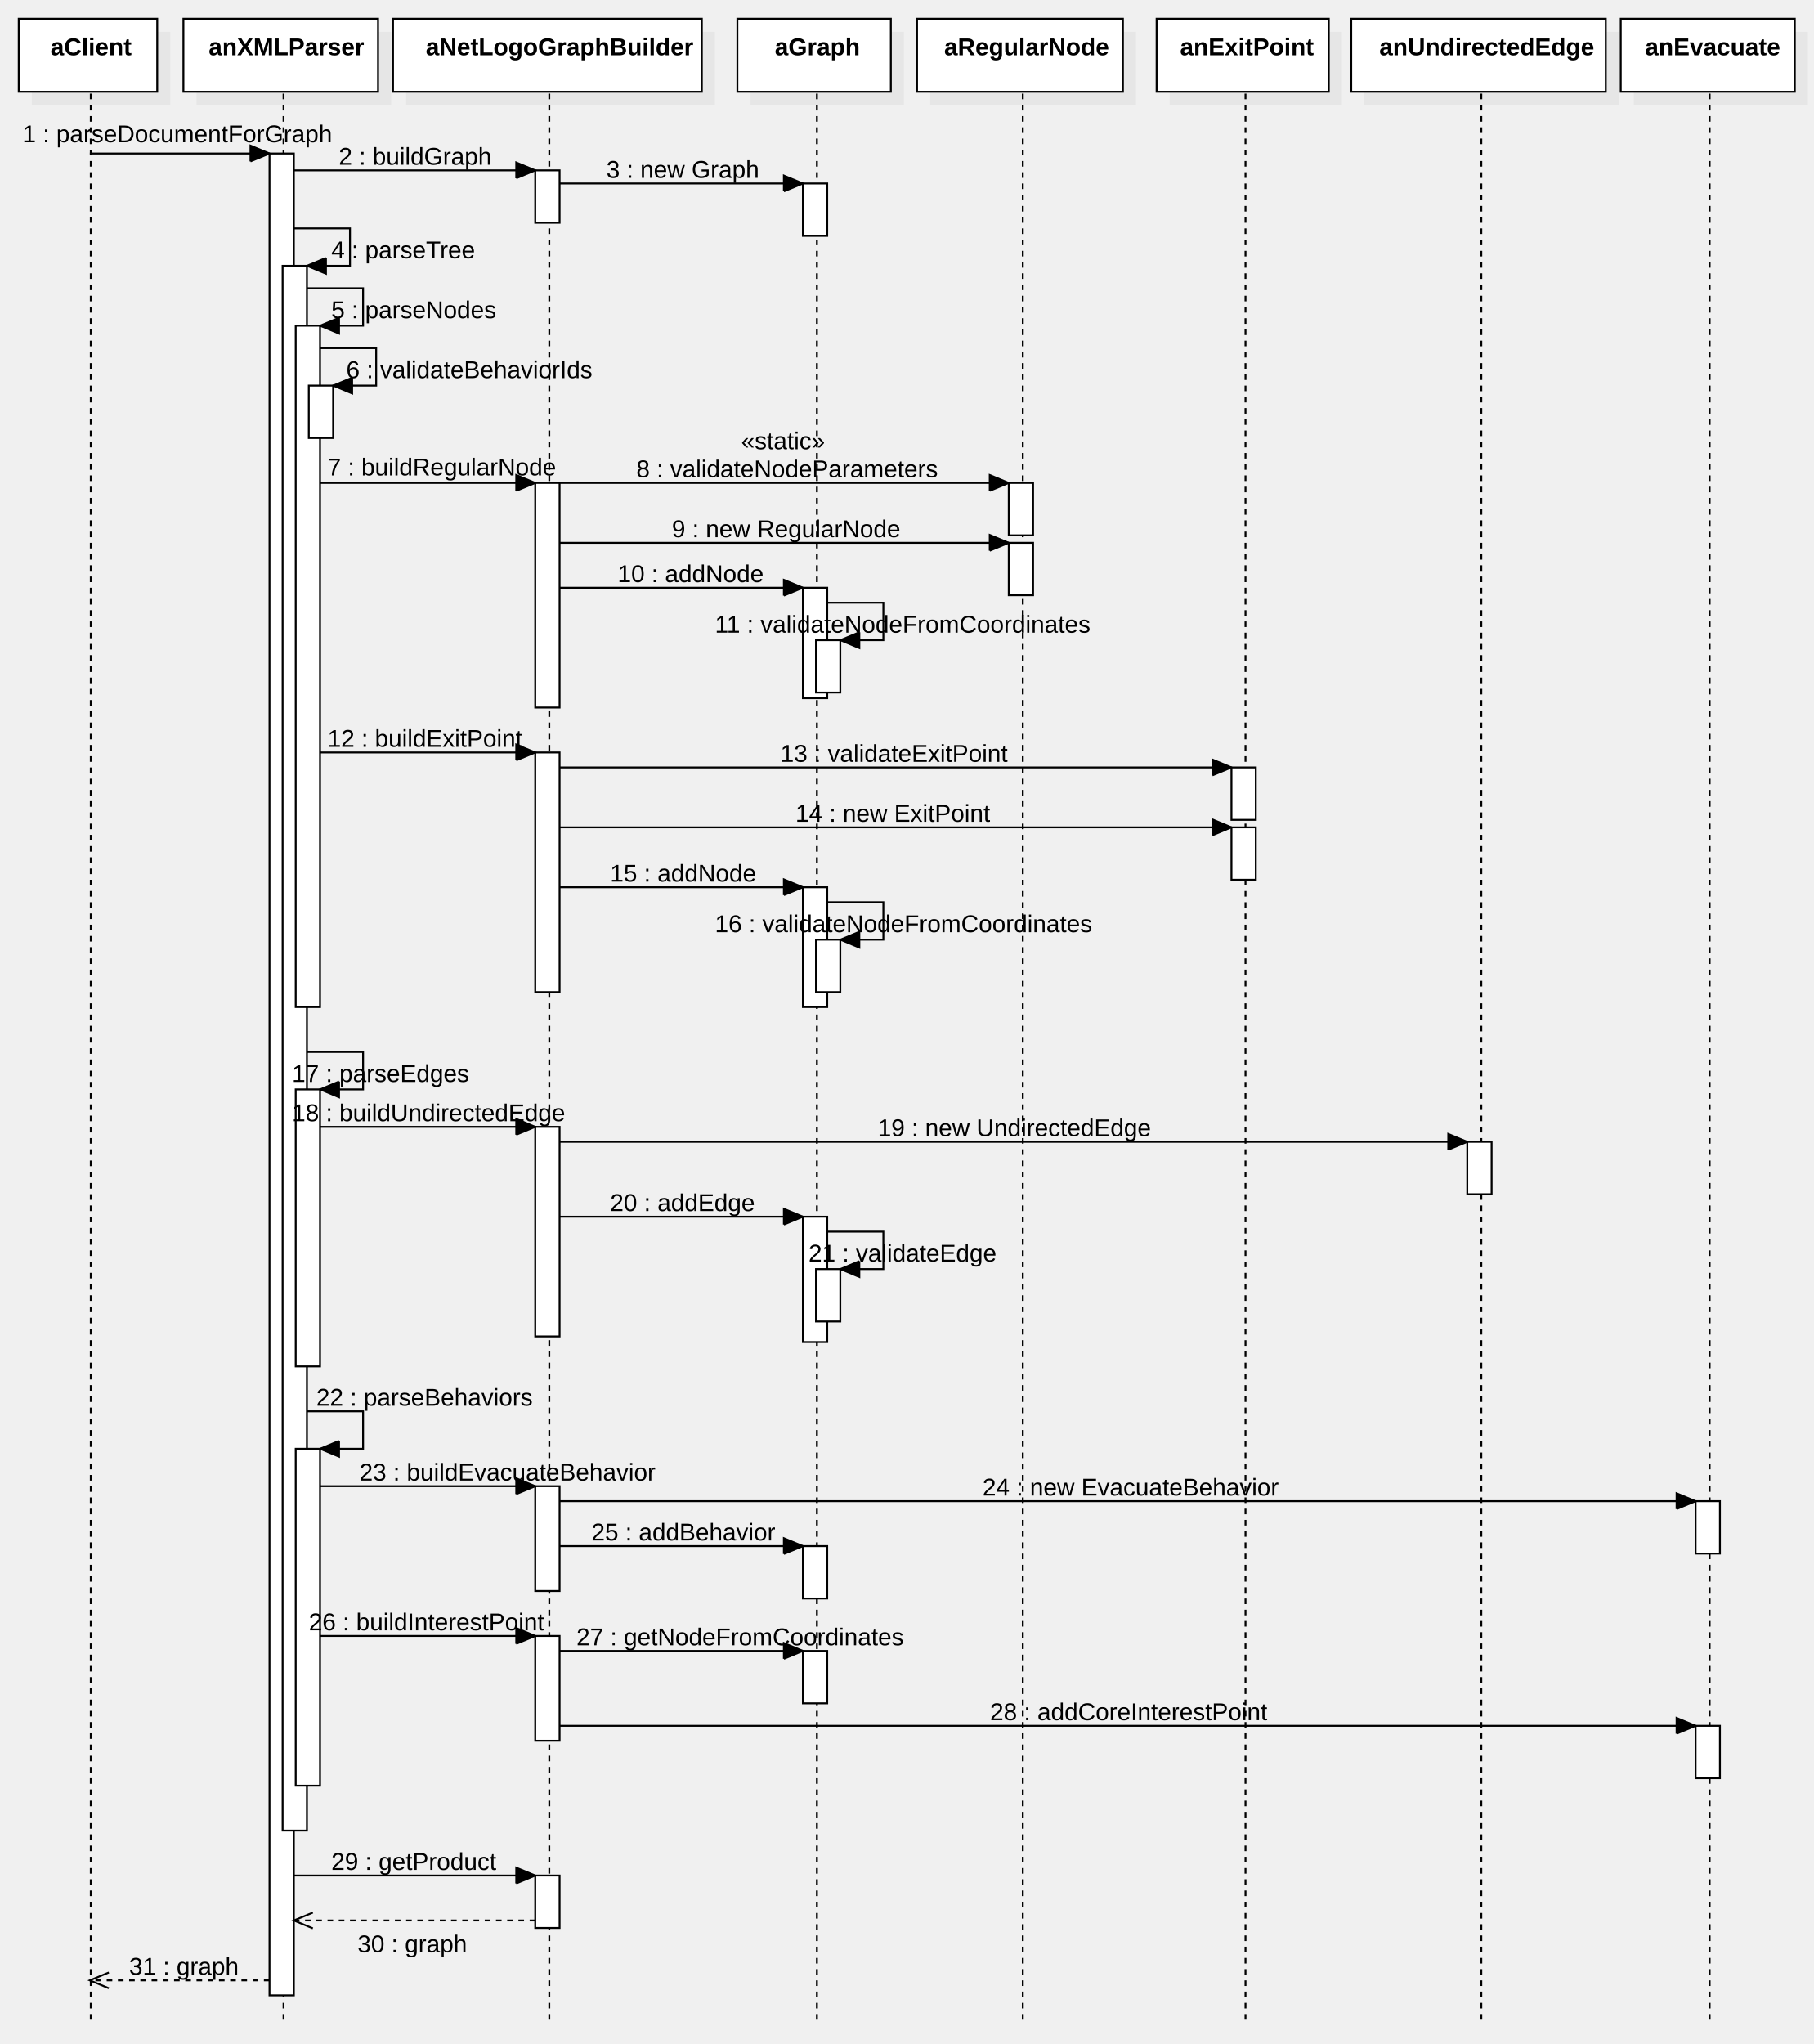
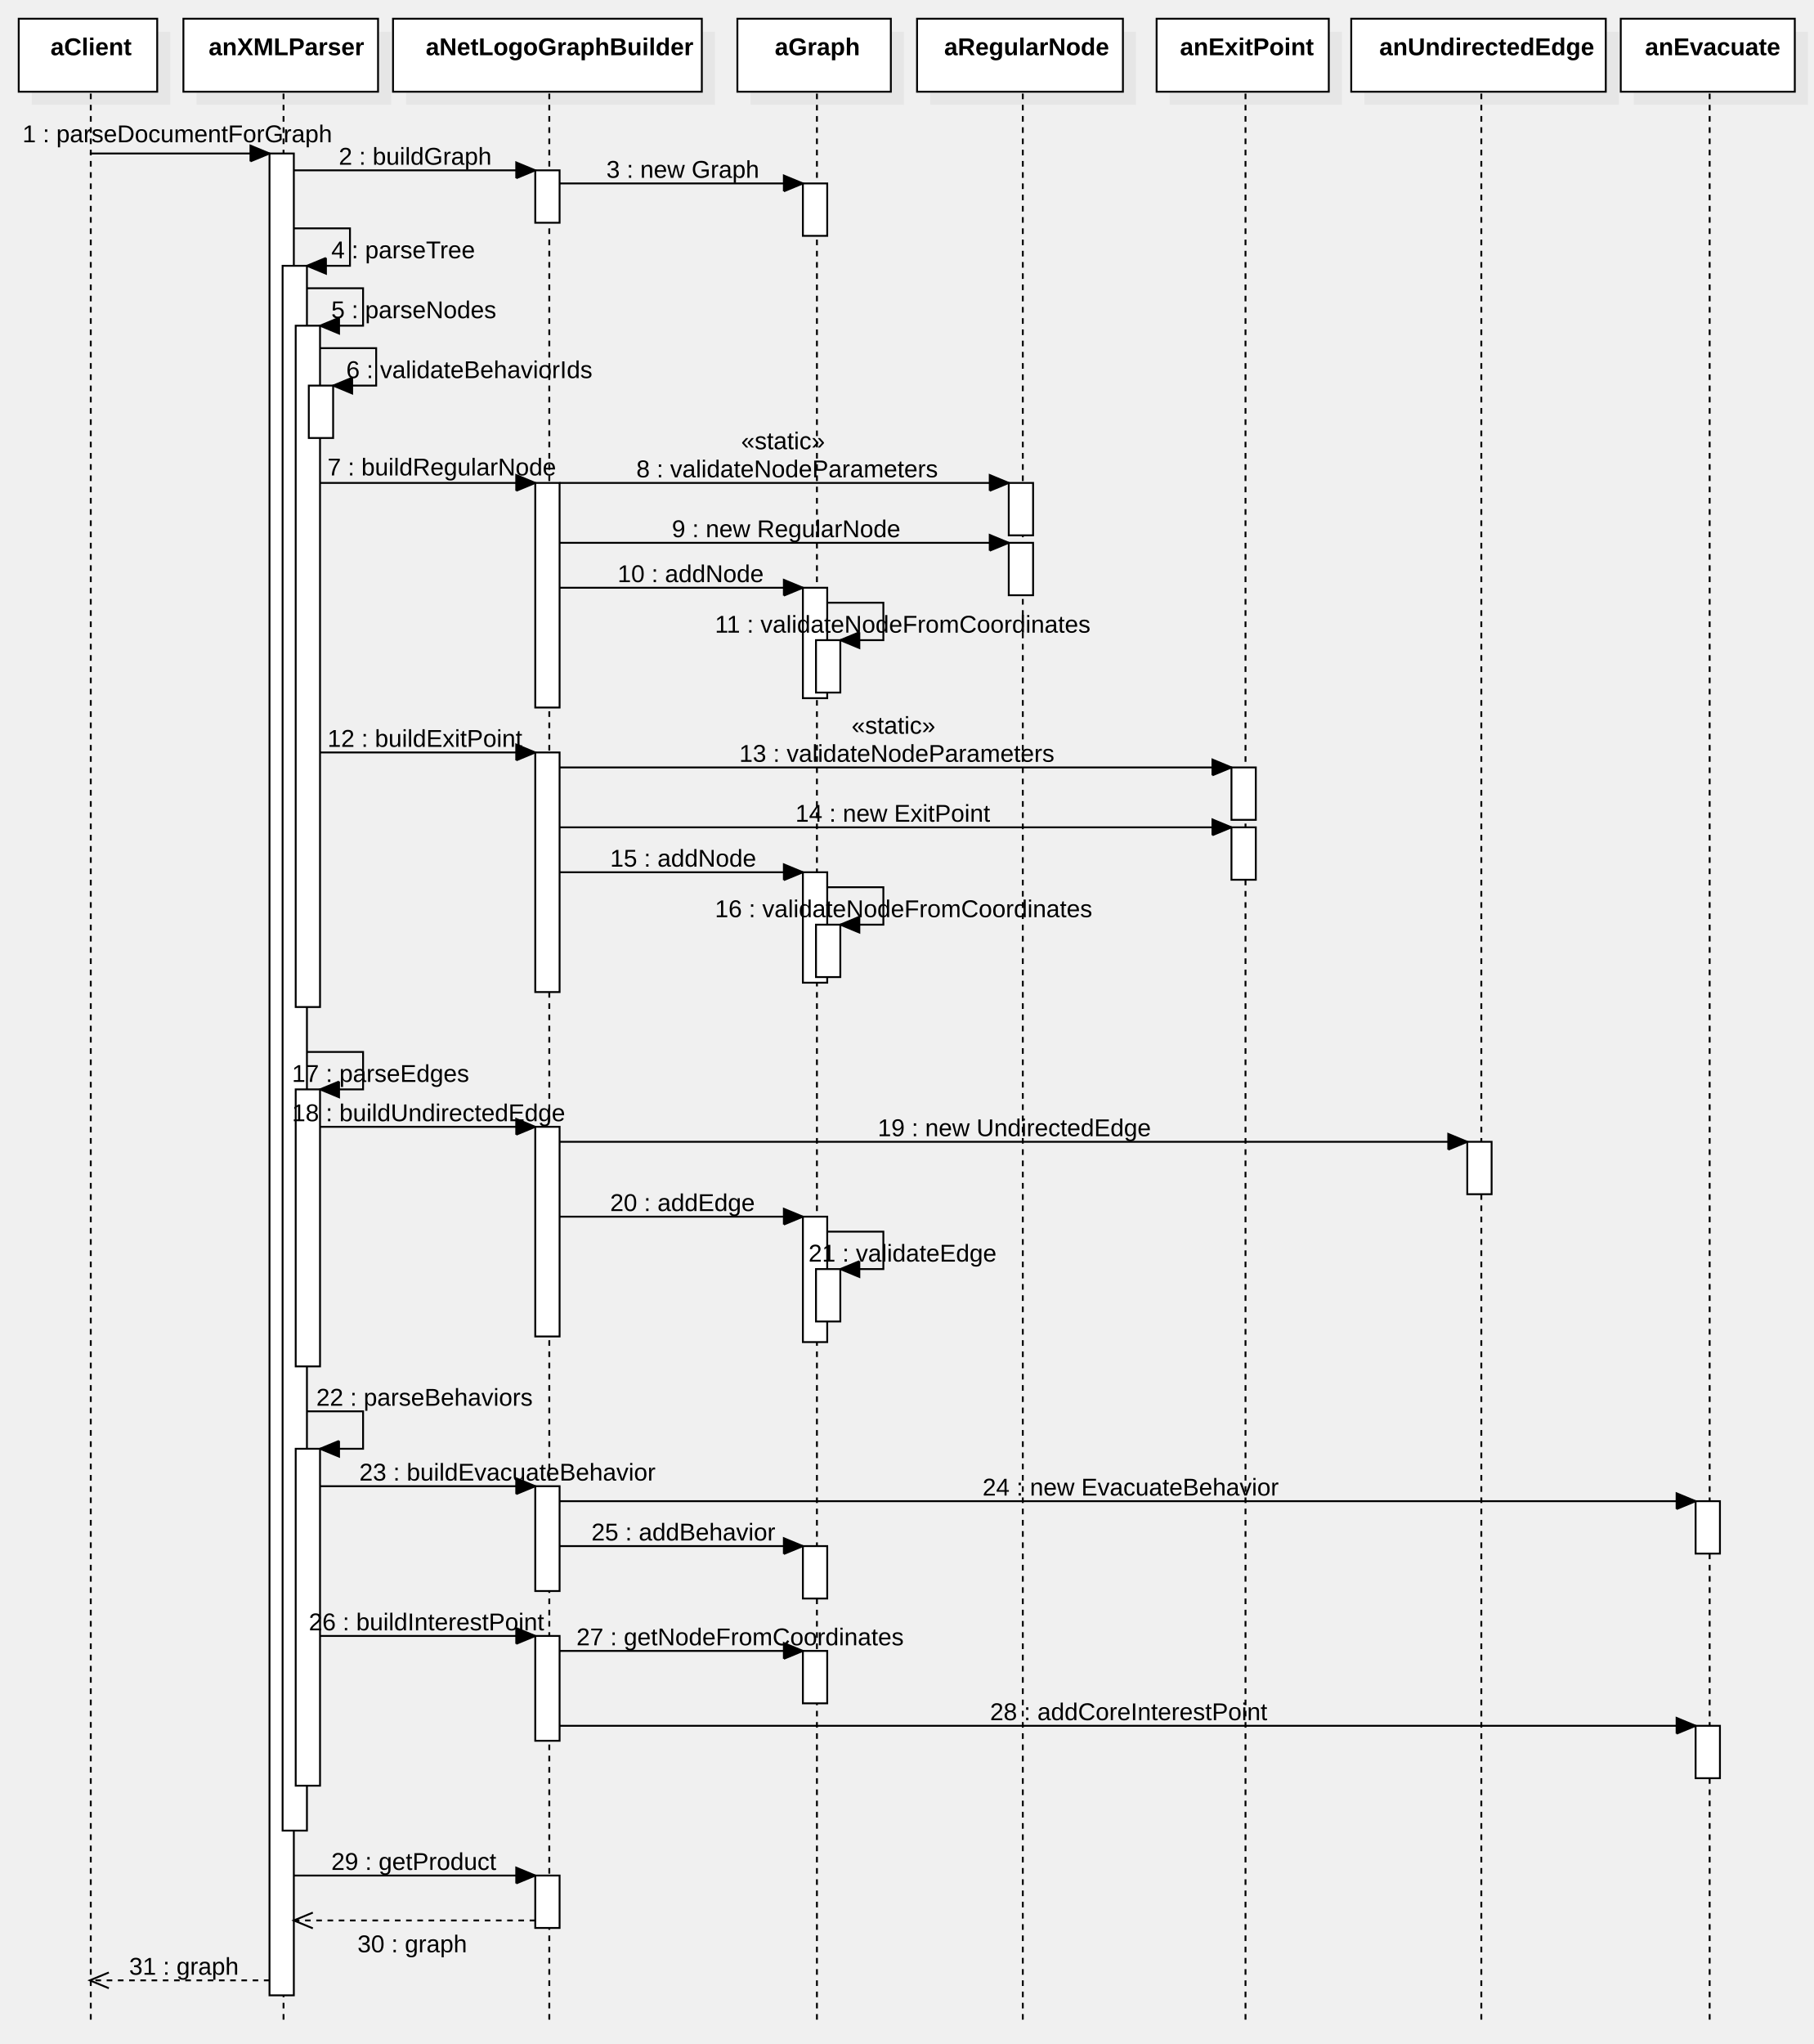
<svg xmlns="http://www.w3.org/2000/svg" version="1.1" width="969" height="1092">
  <defs />
  <g>
    <g transform="translate(-30,-30) scale(1,1)">
      <rect fill="#C0C0C0" stroke="none" x="47" y="47" width="74" height="39" opacity="0.2" />
    </g>
    <g transform="translate(-30,-30) scale(1,1)">
      <rect fill="#ffffff" stroke="none" x="40" y="40" width="74" height="39" />
    </g>
    <g transform="translate(-30,-30) scale(1,1)">
      <path fill="none" stroke="#000000" d="M 40 40 L 114 40 L 114 79 L 40 79 L 40 40 Z Z" stroke-miterlimit="10" />
    </g>
    <g transform="translate(-30,-30) scale(1,1)">
      <g>
        <path fill="none" stroke="none" />
        <text fill="#000000" stroke="none" font-family="Arial" font-size="13px" font-style="normal" font-weight="bold" text-decoration="none" x="57" y="59.5">aClient</text>
      </g>
    </g>
    <g transform="translate(-30,-30) scale(1,1)">
      <path fill="none" stroke="#000000" d="M 78.5 80 L 78.5 1112" stroke-miterlimit="10" stroke-dasharray="3" />
    </g>
    <g transform="translate(-30,-30) scale(1,1)">
      <rect fill="#C0C0C0" stroke="none" x="135" y="47" width="104" height="39" opacity="0.2" />
    </g>
    <g transform="translate(-30,-30) scale(1,1)">
      <rect fill="#ffffff" stroke="none" x="128" y="40" width="104" height="39" />
    </g>
    <g transform="translate(-30,-30) scale(1,1)">
      <path fill="none" stroke="#000000" d="M 128 40 L 232 40 L 232 79 L 128 79 L 128 40 Z Z" stroke-miterlimit="10" />
    </g>
    <g transform="translate(-30,-30) scale(1,1)">
      <g>
        <path fill="none" stroke="none" />
        <text fill="#000000" stroke="none" font-family="Arial" font-size="13px" font-style="normal" font-weight="bold" text-decoration="none" x="141.5" y="59.5">anXMLParser</text>
      </g>
    </g>
    <g transform="translate(-30,-30) scale(1,1)">
      <path fill="none" stroke="#000000" d="M 181.5 80 L 181.5 1112" stroke-miterlimit="10" stroke-dasharray="3" />
    </g>
    <g transform="translate(-30,-30) scale(1,1)">
      <rect fill="#C0C0C0" stroke="none" x="247" y="47" width="165" height="39" opacity="0.2" />
    </g>
    <g transform="translate(-30,-30) scale(1,1)">
      <rect fill="#ffffff" stroke="none" x="240" y="40" width="165" height="39" />
    </g>
    <g transform="translate(-30,-30) scale(1,1)">
      <path fill="none" stroke="#000000" d="M 240 40 L 405 40 L 405 79 L 240 79 L 240 40 Z Z" stroke-miterlimit="10" />
    </g>
    <g transform="translate(-30,-30) scale(1,1)">
      <g>
        <path fill="none" stroke="none" />
        <text fill="#000000" stroke="none" font-family="Arial" font-size="13px" font-style="normal" font-weight="bold" text-decoration="none" x="257.5" y="59.5">aNetLogoGraphBuilder</text>
      </g>
    </g>
    <g transform="translate(-30,-30) scale(1,1)">
      <path fill="none" stroke="#000000" d="M 323.5 80 L 323.5 1112" stroke-miterlimit="10" stroke-dasharray="3" />
    </g>
    <g transform="translate(-30,-30) scale(1,1)">
      <rect fill="#C0C0C0" stroke="none" x="431" y="47" width="82" height="39" opacity="0.2" />
    </g>
    <g transform="translate(-30,-30) scale(1,1)">
      <rect fill="#ffffff" stroke="none" x="424" y="40" width="82" height="39" />
    </g>
    <g transform="translate(-30,-30) scale(1,1)">
      <path fill="none" stroke="#000000" d="M 424 40 L 506 40 L 506 79 L 424 79 L 424 40 Z Z" stroke-miterlimit="10" />
    </g>
    <g transform="translate(-30,-30) scale(1,1)">
      <g>
        <path fill="none" stroke="none" />
        <text fill="#000000" stroke="none" font-family="Arial" font-size="13px" font-style="normal" font-weight="bold" text-decoration="none" x="444" y="59.5">aGraph</text>
      </g>
    </g>
    <g transform="translate(-30,-30) scale(1,1)">
      <path fill="none" stroke="#000000" d="M 466.5 80 L 466.5 1112" stroke-miterlimit="10" stroke-dasharray="3" />
    </g>
    <g transform="translate(-30,-30) scale(1,1)">
      <rect fill="#C0C0C0" stroke="none" x="527" y="47" width="110" height="39" opacity="0.2" />
    </g>
    <g transform="translate(-30,-30) scale(1,1)">
      <rect fill="#ffffff" stroke="none" x="520" y="40" width="110" height="39" />
    </g>
    <g transform="translate(-30,-30) scale(1,1)">
      <path fill="none" stroke="#000000" d="M 520 40 L 630 40 L 630 79 L 520 79 L 520 40 Z Z" stroke-miterlimit="10" />
    </g>
    <g transform="translate(-30,-30) scale(1,1)">
      <g>
        <path fill="none" stroke="none" />
        <text fill="#000000" stroke="none" font-family="Arial" font-size="13px" font-style="normal" font-weight="bold" text-decoration="none" x="534.5" y="59.5">aRegularNode</text>
      </g>
    </g>
    <g transform="translate(-30,-30) scale(1,1)">
      <path fill="none" stroke="#000000" d="M 576.5 80 L 576.5 1112" stroke-miterlimit="10" stroke-dasharray="3" />
    </g>
    <g transform="translate(-30,-30) scale(1,1)">
      <rect fill="#C0C0C0" stroke="none" x="655" y="47" width="92" height="39" opacity="0.2" />
    </g>
    <g transform="translate(-30,-30) scale(1,1)">
      <rect fill="#ffffff" stroke="none" x="648" y="40" width="92" height="39" />
    </g>
    <g transform="translate(-30,-30) scale(1,1)">
      <path fill="none" stroke="#000000" d="M 648 40 L 740 40 L 740 79 L 648 79 L 648 40 Z Z" stroke-miterlimit="10" />
    </g>
    <g transform="translate(-30,-30) scale(1,1)">
      <g>
        <path fill="none" stroke="none" />
        <text fill="#000000" stroke="none" font-family="Arial" font-size="13px" font-style="normal" font-weight="bold" text-decoration="none" x="660.5" y="59.5">anExitPoint</text>
      </g>
    </g>
    <g transform="translate(-30,-30) scale(1,1)">
      <path fill="none" stroke="#000000" d="M 695.5 80 L 695.5 1112" stroke-miterlimit="10" stroke-dasharray="3" />
    </g>
    <g transform="translate(-30,-30) scale(1,1)">
      <rect fill="#C0C0C0" stroke="none" x="759" y="47" width="136" height="39" opacity="0.2" />
    </g>
    <g transform="translate(-30,-30) scale(1,1)">
      <rect fill="#ffffff" stroke="none" x="752" y="40" width="136" height="39" />
    </g>
    <g transform="translate(-30,-30) scale(1,1)">
      <path fill="none" stroke="#000000" d="M 752 40 L 888 40 L 888 79 L 752 79 L 752 40 Z Z" stroke-miterlimit="10" />
    </g>
    <g transform="translate(-30,-30) scale(1,1)">
      <g>
        <path fill="none" stroke="none" />
        <text fill="#000000" stroke="none" font-family="Arial" font-size="13px" font-style="normal" font-weight="bold" text-decoration="none" x="767" y="59.5">anUndirectedEdge</text>
      </g>
    </g>
    <g transform="translate(-30,-30) scale(1,1)">
      <path fill="none" stroke="#000000" d="M 821.5 80 L 821.5 1112" stroke-miterlimit="10" stroke-dasharray="3" />
    </g>
    <g transform="translate(-30,-30) scale(1,1)">
      <rect fill="#C0C0C0" stroke="none" x="903" y="47" width="93" height="39" opacity="0.2" />
    </g>
    <g transform="translate(-30,-30) scale(1,1)">
      <rect fill="#ffffff" stroke="none" x="896" y="40" width="93" height="39" />
    </g>
    <g transform="translate(-30,-30) scale(1,1)">
      <path fill="none" stroke="#000000" d="M 896 40 L 989 40 L 989 79 L 896 79 L 896 40 Z Z" stroke-miterlimit="10" />
    </g>
    <g transform="translate(-30,-30) scale(1,1)">
      <g>
        <path fill="none" stroke="none" />
        <text fill="#000000" stroke="none" font-family="Arial" font-size="13px" font-style="normal" font-weight="bold" text-decoration="none" x="909" y="59.5">anEvacuate</text>
      </g>
    </g>
    <g transform="translate(-30,-30) scale(1,1)">
      <path fill="none" stroke="#000000" d="M 943.5 80 L 943.5 1112" stroke-miterlimit="10" stroke-dasharray="3" />
    </g>
    <g transform="translate(-30,-30) scale(1,1)">
      <path fill="none" stroke="#000000" d="M 78 112 L 174 112" stroke-miterlimit="10" />
    </g>
    <g transform="translate(-30,-30) scale(1,1)">
      <path fill="#000000" stroke="none" d="M 163.837 116.21 L 174 112 L 163.837 107.79" />
    </g>
    <g transform="translate(-30,-30) scale(1,1)">
      <path fill="none" stroke="#000000" d="M 163.837 116.21 L 174 112 L 163.837 107.79 L 163.837 116.21" stroke-miterlimit="10" />
    </g>
    <g transform="translate(-30,-30) scale(1,1)">
      <g>
        <path fill="none" stroke="none" />
        <text fill="#000000" stroke="none" font-family="Arial" font-size="13px" font-style="normal" font-weight="normal" text-decoration="none" x="42" y="106">1 : parseDocumentForGraph</text>
      </g>
    </g>
    <g transform="translate(-30,-30) scale(1,1)">
      <rect fill="#ffffff" stroke="none" x="174" y="112" width="13" height="984" />
    </g>
    <g transform="translate(-30,-30) scale(1,1)">
      <path fill="none" stroke="#000000" d="M 174 112 L 187 112 L 187 1096 L 174 1096 L 174 112 Z Z" stroke-miterlimit="10" />
    </g>
    <g transform="translate(-30,-30) scale(1,1)">
      <path fill="none" stroke="#000000" d="M 187 121 L 316 121" stroke-miterlimit="10" />
    </g>
    <g transform="translate(-30,-30) scale(1,1)">
      <path fill="#000000" stroke="none" d="M 305.837 125.21 L 316 121 L 305.837 116.79" />
    </g>
    <g transform="translate(-30,-30) scale(1,1)">
      <path fill="none" stroke="#000000" d="M 305.837 125.21 L 316 121 L 305.837 116.79 L 305.837 125.21" stroke-miterlimit="10" />
    </g>
    <g transform="translate(-30,-30) scale(1,1)">
      <g>
        <path fill="none" stroke="none" />
        <text fill="#000000" stroke="none" font-family="Arial" font-size="13px" font-style="normal" font-weight="normal" text-decoration="none" x="211" y="118">2 : buildGraph</text>
      </g>
    </g>
    <g transform="translate(-30,-30) scale(1,1)">
      <rect fill="#ffffff" stroke="none" x="316" y="121" width="13" height="28" />
    </g>
    <g transform="translate(-30,-30) scale(1,1)">
      <path fill="none" stroke="#000000" d="M 316 121 L 329 121 L 329 149 L 316 149 L 316 121 Z Z" stroke-miterlimit="10" />
    </g>
    <g transform="translate(-30,-30) scale(1,1)">
      <path fill="none" stroke="#000000" d="M 329 128 L 459 128" stroke-miterlimit="10" />
    </g>
    <g transform="translate(-30,-30) scale(1,1)">
      <path fill="#000000" stroke="none" d="M 448.837 132.21 L 459 128 L 448.837 123.79" />
    </g>
    <g transform="translate(-30,-30) scale(1,1)">
      <path fill="none" stroke="#000000" d="M 448.837 132.21 L 459 128 L 448.837 123.79 L 448.837 132.21" stroke-miterlimit="10" />
    </g>
    <g transform="translate(-30,-30) scale(1,1)">
      <g>
        <path fill="none" stroke="none" />
        <text fill="#000000" stroke="none" font-family="Arial" font-size="13px" font-style="normal" font-weight="normal" text-decoration="none" x="354" y="125">3 : new Graph</text>
      </g>
    </g>
    <g transform="translate(-30,-30) scale(1,1)">
      <rect fill="#ffffff" stroke="none" x="459" y="128" width="13" height="28" />
    </g>
    <g transform="translate(-30,-30) scale(1,1)">
      <path fill="none" stroke="#000000" d="M 459 128 L 472 128 L 472 156 L 459 156 L 459 128 Z Z" stroke-miterlimit="10" />
    </g>
    <g transform="translate(-30,-30) scale(1,1)">
      <path fill="none" stroke="#000000" d="M 187 152 L 217 152 L 217 172 L 194 172" stroke-miterlimit="10" />
    </g>
    <g transform="translate(-30,-30) scale(1,1)">
      <path fill="#000000" stroke="none" d="M 204.163 167.79 L 194 172 L 204.163 176.21" />
    </g>
    <g transform="translate(-30,-30) scale(1,1)">
      <path fill="none" stroke="#000000" d="M 204.163 167.79 L 194 172 L 204.163 176.21 L 204.163 167.79" stroke-miterlimit="10" />
    </g>
    <g transform="translate(-30,-30) scale(1,1)">
      <g>
        <path fill="none" stroke="none" />
        <text fill="#000000" stroke="none" font-family="Arial" font-size="13px" font-style="normal" font-weight="normal" text-decoration="none" x="207" y="168">4 : parseTree</text>
      </g>
    </g>
    <g transform="translate(-30,-30) scale(1,1)">
      <rect fill="#ffffff" stroke="none" x="181" y="172" width="13" height="836" />
    </g>
    <g transform="translate(-30,-30) scale(1,1)">
      <path fill="none" stroke="#000000" d="M 181 172 L 194 172 L 194 1008 L 181 1008 L 181 172 Z Z" stroke-miterlimit="10" />
    </g>
    <g transform="translate(-30,-30) scale(1,1)">
      <path fill="none" stroke="#000000" d="M 194 184 L 224 184 L 224 204 L 201 204" stroke-miterlimit="10" />
    </g>
    <g transform="translate(-30,-30) scale(1,1)">
      <path fill="#000000" stroke="none" d="M 211.163 199.79 L 201 204 L 211.163 208.21" />
    </g>
    <g transform="translate(-30,-30) scale(1,1)">
      <path fill="none" stroke="#000000" d="M 211.163 199.79 L 201 204 L 211.163 208.21 L 211.163 199.79" stroke-miterlimit="10" />
    </g>
    <g transform="translate(-30,-30) scale(1,1)">
      <g>
        <path fill="none" stroke="none" />
        <text fill="#000000" stroke="none" font-family="Arial" font-size="13px" font-style="normal" font-weight="normal" text-decoration="none" x="207" y="200">5 : parseNodes</text>
      </g>
    </g>
    <g transform="translate(-30,-30) scale(1,1)">
      <rect fill="#ffffff" stroke="none" x="188" y="204" width="13" height="364" />
    </g>
    <g transform="translate(-30,-30) scale(1,1)">
      <path fill="none" stroke="#000000" d="M 188 204 L 201 204 L 201 568 L 188 568 L 188 204 Z Z" stroke-miterlimit="10" />
    </g>
    <g transform="translate(-30,-30) scale(1,1)">
      <path fill="none" stroke="#000000" d="M 201 216 L 231 216 L 231 236 L 208 236" stroke-miterlimit="10" />
    </g>
    <g transform="translate(-30,-30) scale(1,1)">
      <path fill="#000000" stroke="none" d="M 218.163 231.79 L 208 236 L 218.163 240.21" />
    </g>
    <g transform="translate(-30,-30) scale(1,1)">
      <path fill="none" stroke="#000000" d="M 218.163 231.79 L 208 236 L 218.163 240.21 L 218.163 231.79" stroke-miterlimit="10" />
    </g>
    <g transform="translate(-30,-30) scale(1,1)">
      <g>
        <path fill="none" stroke="none" />
        <text fill="#000000" stroke="none" font-family="Arial" font-size="13px" font-style="normal" font-weight="normal" text-decoration="none" x="215" y="232">6 : validateBehaviorIds</text>
      </g>
    </g>
    <g transform="translate(-30,-30) scale(1,1)">
      <rect fill="#ffffff" stroke="none" x="195" y="236" width="13" height="28" />
    </g>
    <g transform="translate(-30,-30) scale(1,1)">
      <path fill="none" stroke="#000000" d="M 195 236 L 208 236 L 208 264 L 195 264 L 195 236 Z Z" stroke-miterlimit="10" />
    </g>
    <g transform="translate(-30,-30) scale(1,1)">
      <path fill="none" stroke="#000000" d="M 201 288 L 316 288" stroke-miterlimit="10" />
    </g>
    <g transform="translate(-30,-30) scale(1,1)">
      <path fill="#000000" stroke="none" d="M 305.837 292.21 L 316 288 L 305.837 283.79" />
    </g>
    <g transform="translate(-30,-30) scale(1,1)">
      <path fill="none" stroke="#000000" d="M 305.837 292.21 L 316 288 L 305.837 283.79 L 305.837 292.21" stroke-miterlimit="10" />
    </g>
    <g transform="translate(-30,-30) scale(1,1)">
      <g>
        <path fill="none" stroke="none" />
        <text fill="#000000" stroke="none" font-family="Arial" font-size="13px" font-style="normal" font-weight="normal" text-decoration="none" x="205" y="284">7 : buildRegularNode</text>
      </g>
    </g>
    <g transform="translate(-30,-30) scale(1,1)">
      <rect fill="#ffffff" stroke="none" x="316" y="288" width="13" height="120" />
    </g>
    <g transform="translate(-30,-30) scale(1,1)">
      <path fill="none" stroke="#000000" d="M 316 288 L 329 288 L 329 408 L 316 408 L 316 288 Z Z" stroke-miterlimit="10" />
    </g>
    <g transform="translate(-30,-30) scale(1,1)">
      <path fill="none" stroke="#000000" d="M 329 288 L 569 288" stroke-miterlimit="10" />
    </g>
    <g transform="translate(-30,-30) scale(1,1)">
      <path fill="#000000" stroke="none" d="M 558.837 292.21 L 569 288 L 558.837 283.79" />
    </g>
    <g transform="translate(-30,-30) scale(1,1)">
      <path fill="none" stroke="#000000" d="M 558.837 292.21 L 569 288 L 558.837 283.79 L 558.837 292.21" stroke-miterlimit="10" />
    </g>
    <g transform="translate(-30,-30) scale(1,1)">
      <g>
        <path fill="none" stroke="none" />
        <text fill="#000000" stroke="none" font-family="Arial" font-size="13px" font-style="normal" font-weight="normal" text-decoration="none" x="370" y="285">8 : validateNodeParameters</text>
      </g>
    </g>
    <g transform="translate(-30,-30) scale(1,1)">
      <g>
        <path fill="none" stroke="none" />
        <text fill="#000000" stroke="none" font-family="Arial" font-size="13px" font-style="normal" font-weight="normal" text-decoration="none" x="426" y="270">«static»</text>
      </g>
    </g>
    <g transform="translate(-30,-30) scale(1,1)">
      <rect fill="#ffffff" stroke="none" x="569" y="288" width="13" height="28" />
    </g>
    <g transform="translate(-30,-30) scale(1,1)">
      <path fill="none" stroke="#000000" d="M 569 288 L 582 288 L 582 316 L 569 316 L 569 288 Z Z" stroke-miterlimit="10" />
    </g>
    <g transform="translate(-30,-30) scale(1,1)">
      <path fill="none" stroke="#000000" d="M 329 320 L 569 320" stroke-miterlimit="10" />
    </g>
    <g transform="translate(-30,-30) scale(1,1)">
      <path fill="#000000" stroke="none" d="M 558.837 324.21 L 569 320 L 558.837 315.79" />
    </g>
    <g transform="translate(-30,-30) scale(1,1)">
      <path fill="none" stroke="#000000" d="M 558.837 324.21 L 569 320 L 558.837 315.79 L 558.837 324.21" stroke-miterlimit="10" />
    </g>
    <g transform="translate(-30,-30) scale(1,1)">
      <g>
        <path fill="none" stroke="none" />
        <text fill="#000000" stroke="none" font-family="Arial" font-size="13px" font-style="normal" font-weight="normal" text-decoration="none" x="389" y="317">9 : new RegularNode</text>
      </g>
    </g>
    <g transform="translate(-30,-30) scale(1,1)">
      <rect fill="#ffffff" stroke="none" x="569" y="320" width="13" height="28" />
    </g>
    <g transform="translate(-30,-30) scale(1,1)">
      <path fill="none" stroke="#000000" d="M 569 320 L 582 320 L 582 348 L 569 348 L 569 320 Z Z" stroke-miterlimit="10" />
    </g>
    <g transform="translate(-30,-30) scale(1,1)">
      <path fill="none" stroke="#000000" d="M 329 344 L 459 344" stroke-miterlimit="10" />
    </g>
    <g transform="translate(-30,-30) scale(1,1)">
      <path fill="#000000" stroke="none" d="M 448.837 348.21 L 459 344 L 448.837 339.79" />
    </g>
    <g transform="translate(-30,-30) scale(1,1)">
      <path fill="none" stroke="#000000" d="M 448.837 348.21 L 459 344 L 448.837 339.79 L 448.837 348.21" stroke-miterlimit="10" />
    </g>
    <g transform="translate(-30,-30) scale(1,1)">
      <g>
        <path fill="none" stroke="none" />
        <text fill="#000000" stroke="none" font-family="Arial" font-size="13px" font-style="normal" font-weight="normal" text-decoration="none" x="360" y="341">10 : addNode</text>
      </g>
    </g>
    <g transform="translate(-30,-30) scale(1,1)">
      <rect fill="#ffffff" stroke="none" x="459" y="344" width="13" height="59" />
    </g>
    <g transform="translate(-30,-30) scale(1,1)">
      <path fill="none" stroke="#000000" d="M 459 344 L 472 344 L 472 403 L 459 403 L 459 344 Z Z" stroke-miterlimit="10" />
    </g>
    <g transform="translate(-30,-30) scale(1,1)">
      <path fill="none" stroke="#000000" d="M 472 352 L 502 352 L 502 372 L 479 372" stroke-miterlimit="10" />
    </g>
    <g transform="translate(-30,-30) scale(1,1)">
      <path fill="#000000" stroke="none" d="M 489.163 367.79 L 479 372 L 489.163 376.21" />
    </g>
    <g transform="translate(-30,-30) scale(1,1)">
      <path fill="none" stroke="#000000" d="M 489.163 367.79 L 479 372 L 489.163 376.21 L 489.163 367.79" stroke-miterlimit="10" />
    </g>
    <g transform="translate(-30,-30) scale(1,1)">
      <g>
        <path fill="none" stroke="none" />
        <text fill="#000000" stroke="none" font-family="Arial" font-size="13px" font-style="normal" font-weight="normal" text-decoration="none" x="412" y="368">11 : validateNodeFromCoordinates</text>
      </g>
    </g>
    <g transform="translate(-30,-30) scale(1,1)">
      <rect fill="#ffffff" stroke="none" x="466" y="372" width="13" height="28" />
    </g>
    <g transform="translate(-30,-30) scale(1,1)">
      <path fill="none" stroke="#000000" d="M 466 372 L 479 372 L 479 400 L 466 400 L 466 372 Z Z" stroke-miterlimit="10" />
    </g>
    <g transform="translate(-30,-30) scale(1,1)">
      <path fill="none" stroke="#000000" d="M 201 432 L 316 432" stroke-miterlimit="10" />
    </g>
    <g transform="translate(-30,-30) scale(1,1)">
      <path fill="#000000" stroke="none" d="M 305.837 436.21 L 316 432 L 305.837 427.79" />
    </g>
    <g transform="translate(-30,-30) scale(1,1)">
      <path fill="none" stroke="#000000" d="M 305.837 436.21 L 316 432 L 305.837 427.79 L 305.837 436.21" stroke-miterlimit="10" />
    </g>
    <g transform="translate(-30,-30) scale(1,1)">
      <g>
        <path fill="none" stroke="none" />
        <text fill="#000000" stroke="none" font-family="Arial" font-size="13px" font-style="normal" font-weight="normal" text-decoration="none" x="205" y="429">12 : buildExitPoint</text>
      </g>
    </g>
    <g transform="translate(-30,-30) scale(1,1)">
      <rect fill="#ffffff" stroke="none" x="316" y="432" width="13" height="128" />
    </g>
    <g transform="translate(-30,-30) scale(1,1)">
      <path fill="none" stroke="#000000" d="M 316 432 L 329 432 L 329 560 L 316 560 L 316 432 Z Z" stroke-miterlimit="10" />
    </g>
    <g transform="translate(-30,-30) scale(1,1)">
      <path fill="none" stroke="#000000" d="M 329 440 L 688 440" stroke-miterlimit="10" />
    </g>
    <g transform="translate(-30,-30) scale(1,1)">
      <path fill="#000000" stroke="none" d="M 677.837 444.21 L 688 440 L 677.837 435.79" />
    </g>
    <g transform="translate(-30,-30) scale(1,1)">
      <path fill="none" stroke="#000000" d="M 677.837 444.21 L 688 440 L 677.837 435.79 L 677.837 444.21" stroke-miterlimit="10" />
    </g>
    <g transform="translate(-30,-30) scale(1,1)">
      <g>
        <path fill="none" stroke="none" />
-         <text fill="#000000" stroke="none" font-family="Arial" font-size="13px" font-style="normal" font-weight="normal" text-decoration="none" x="447" y="437">13 : validateExitPoint</text>
+         <text fill="#000000" stroke="none" font-family="Arial" font-size="13px" font-style="normal" font-weight="normal" text-decoration="none" x="425" y="437">13 : validateNodeParameters</text>
+       </g>
+     </g>
+     <g transform="translate(-30,-30) scale(1,1)">
+       <g>
+         <path fill="none" stroke="none" />
+         <text fill="#000000" stroke="none" font-family="Arial" font-size="13px" font-style="normal" font-weight="normal" text-decoration="none" x="485" y="422">«static»</text>
      </g>
    </g>
    <g transform="translate(-30,-30) scale(1,1)">
      <rect fill="#ffffff" stroke="none" x="688" y="440" width="13" height="28" />
    </g>
    <g transform="translate(-30,-30) scale(1,1)">
      <path fill="none" stroke="#000000" d="M 688 440 L 701 440 L 701 468 L 688 468 L 688 440 Z Z" stroke-miterlimit="10" />
    </g>
    <g transform="translate(-30,-30) scale(1,1)">
      <path fill="none" stroke="#000000" d="M 329 472 L 688 472" stroke-miterlimit="10" />
    </g>
    <g transform="translate(-30,-30) scale(1,1)">
      <path fill="#000000" stroke="none" d="M 677.837 476.21 L 688 472 L 677.837 467.79" />
    </g>
    <g transform="translate(-30,-30) scale(1,1)">
      <path fill="none" stroke="#000000" d="M 677.837 476.21 L 688 472 L 677.837 467.79 L 677.837 476.21" stroke-miterlimit="10" />
    </g>
    <g transform="translate(-30,-30) scale(1,1)">
      <g>
        <path fill="none" stroke="none" />
        <text fill="#000000" stroke="none" font-family="Arial" font-size="13px" font-style="normal" font-weight="normal" text-decoration="none" x="455" y="469">14 : new ExitPoint</text>
      </g>
    </g>
    <g transform="translate(-30,-30) scale(1,1)">
      <rect fill="#ffffff" stroke="none" x="688" y="472" width="13" height="28" />
    </g>
    <g transform="translate(-30,-30) scale(1,1)">
      <path fill="none" stroke="#000000" d="M 688 472 L 701 472 L 701 500 L 688 500 L 688 472 Z Z" stroke-miterlimit="10" />
    </g>
    <g transform="translate(-30,-30) scale(1,1)">
-       <path fill="none" stroke="#000000" d="M 329 504 L 459 504" stroke-miterlimit="10" />
-     </g>
-     <g transform="translate(-30,-30) scale(1,1)">
-       <path fill="#000000" stroke="none" d="M 448.837 508.21 L 459 504 L 448.837 499.79" />
-     </g>
-     <g transform="translate(-30,-30) scale(1,1)">
-       <path fill="none" stroke="#000000" d="M 448.837 508.21 L 459 504 L 448.837 499.79 L 448.837 508.21" stroke-miterlimit="10" />
-     </g>
-     <g transform="translate(-30,-30) scale(1,1)">
-       <g>
-         <path fill="none" stroke="none" />
-         <text fill="#000000" stroke="none" font-family="Arial" font-size="13px" font-style="normal" font-weight="normal" text-decoration="none" x="356" y="501">15 : addNode</text>
-       </g>
-     </g>
-     <g transform="translate(-30,-30) scale(1,1)">
-       <rect fill="#ffffff" stroke="none" x="459" y="504" width="13" height="64" />
-     </g>
-     <g transform="translate(-30,-30) scale(1,1)">
-       <path fill="none" stroke="#000000" d="M 459 504 L 472 504 L 472 568 L 459 568 L 459 504 Z Z" stroke-miterlimit="10" />
-     </g>
-     <g transform="translate(-30,-30) scale(1,1)">
-       <path fill="none" stroke="#000000" d="M 472 512 L 502 512 L 502 532 L 479 532" stroke-miterlimit="10" />
-     </g>
-     <g transform="translate(-30,-30) scale(1,1)">
-       <path fill="#000000" stroke="none" d="M 489.163 527.79 L 479 532 L 489.163 536.21" />
-     </g>
-     <g transform="translate(-30,-30) scale(1,1)">
-       <path fill="none" stroke="#000000" d="M 489.163 527.79 L 479 532 L 489.163 536.21 L 489.163 527.79" stroke-miterlimit="10" />
-     </g>
-     <g transform="translate(-30,-30) scale(1,1)">
-       <g>
-         <path fill="none" stroke="none" />
-         <text fill="#000000" stroke="none" font-family="Arial" font-size="13px" font-style="normal" font-weight="normal" text-decoration="none" x="412" y="528">16 : validateNodeFromCoordinates</text>
-       </g>
-     </g>
-     <g transform="translate(-30,-30) scale(1,1)">
-       <rect fill="#ffffff" stroke="none" x="466" y="532" width="13" height="28" />
-     </g>
-     <g transform="translate(-30,-30) scale(1,1)">
-       <path fill="none" stroke="#000000" d="M 466 532 L 479 532 L 479 560 L 466 560 L 466 532 Z Z" stroke-miterlimit="10" />
+       <path fill="none" stroke="#000000" d="M 329 496 L 459 496" stroke-miterlimit="10" />
+     </g>
+     <g transform="translate(-30,-30) scale(1,1)">
+       <path fill="#000000" stroke="none" d="M 448.837 500.21 L 459 496 L 448.837 491.79" />
+     </g>
+     <g transform="translate(-30,-30) scale(1,1)">
+       <path fill="none" stroke="#000000" d="M 448.837 500.21 L 459 496 L 448.837 491.79 L 448.837 500.21" stroke-miterlimit="10" />
+     </g>
+     <g transform="translate(-30,-30) scale(1,1)">
+       <g>
+         <path fill="none" stroke="none" />
+         <text fill="#000000" stroke="none" font-family="Arial" font-size="13px" font-style="normal" font-weight="normal" text-decoration="none" x="356" y="493">15 : addNode</text>
+       </g>
+     </g>
+     <g transform="translate(-30,-30) scale(1,1)">
+       <rect fill="#ffffff" stroke="none" x="459" y="496" width="13" height="59" />
+     </g>
+     <g transform="translate(-30,-30) scale(1,1)">
+       <path fill="none" stroke="#000000" d="M 459 496 L 472 496 L 472 555 L 459 555 L 459 496 Z Z" stroke-miterlimit="10" />
+     </g>
+     <g transform="translate(-30,-30) scale(1,1)">
+       <path fill="none" stroke="#000000" d="M 472 504 L 502 504 L 502 524 L 479 524" stroke-miterlimit="10" />
+     </g>
+     <g transform="translate(-30,-30) scale(1,1)">
+       <path fill="#000000" stroke="none" d="M 489.163 519.79 L 479 524 L 489.163 528.21" />
+     </g>
+     <g transform="translate(-30,-30) scale(1,1)">
+       <path fill="none" stroke="#000000" d="M 489.163 519.79 L 479 524 L 489.163 528.21 L 489.163 519.79" stroke-miterlimit="10" />
+     </g>
+     <g transform="translate(-30,-30) scale(1,1)">
+       <g>
+         <path fill="none" stroke="none" />
+         <text fill="#000000" stroke="none" font-family="Arial" font-size="13px" font-style="normal" font-weight="normal" text-decoration="none" x="412" y="520">16 : validateNodeFromCoordinates</text>
+       </g>
+     </g>
+     <g transform="translate(-30,-30) scale(1,1)">
+       <rect fill="#ffffff" stroke="none" x="466" y="524" width="13" height="28" />
+     </g>
+     <g transform="translate(-30,-30) scale(1,1)">
+       <path fill="none" stroke="#000000" d="M 466 524 L 479 524 L 479 552 L 466 552 L 466 524 Z Z" stroke-miterlimit="10" />
    </g>
    <g transform="translate(-30,-30) scale(1,1)">
      <path fill="none" stroke="#000000" d="M 194 592 L 224 592 L 224 612 L 201 612" stroke-miterlimit="10" />
    </g>
    <g transform="translate(-30,-30) scale(1,1)">
      <path fill="#000000" stroke="none" d="M 211.163 607.79 L 201 612 L 211.163 616.21" />
    </g>
    <g transform="translate(-30,-30) scale(1,1)">
      <path fill="none" stroke="#000000" d="M 211.163 607.79 L 201 612 L 211.163 616.21 L 211.163 607.79" stroke-miterlimit="10" />
    </g>
    <g transform="translate(-30,-30) scale(1,1)">
      <g>
        <path fill="none" stroke="none" />
        <text fill="#000000" stroke="none" font-family="Arial" font-size="13px" font-style="normal" font-weight="normal" text-decoration="none" x="186" y="608">17 : parseEdges</text>
      </g>
    </g>
    <g transform="translate(-30,-30) scale(1,1)">
      <rect fill="#ffffff" stroke="none" x="188" y="612" width="13" height="148" />
    </g>
    <g transform="translate(-30,-30) scale(1,1)">
      <path fill="none" stroke="#000000" d="M 188 612 L 201 612 L 201 760 L 188 760 L 188 612 Z Z" stroke-miterlimit="10" />
    </g>
    <g transform="translate(-30,-30) scale(1,1)">
      <path fill="none" stroke="#000000" d="M 201 632 L 316 632" stroke-miterlimit="10" />
    </g>
    <g transform="translate(-30,-30) scale(1,1)">
      <path fill="#000000" stroke="none" d="M 305.837 636.21 L 316 632 L 305.837 627.79" />
    </g>
    <g transform="translate(-30,-30) scale(1,1)">
      <path fill="none" stroke="#000000" d="M 305.837 636.21 L 316 632 L 305.837 627.79 L 305.837 636.21" stroke-miterlimit="10" />
    </g>
    <g transform="translate(-30,-30) scale(1,1)">
      <g>
        <path fill="none" stroke="none" />
        <text fill="#000000" stroke="none" font-family="Arial" font-size="13px" font-style="normal" font-weight="normal" text-decoration="none" x="186" y="629">18 : buildUndirectedEdge</text>
      </g>
    </g>
    <g transform="translate(-30,-30) scale(1,1)">
      <rect fill="#ffffff" stroke="none" x="316" y="632" width="13" height="112" />
    </g>
    <g transform="translate(-30,-30) scale(1,1)">
      <path fill="none" stroke="#000000" d="M 316 632 L 329 632 L 329 744 L 316 744 L 316 632 Z Z" stroke-miterlimit="10" />
    </g>
    <g transform="translate(-30,-30) scale(1,1)">
      <path fill="none" stroke="#000000" d="M 329 640 L 814 640" stroke-miterlimit="10" />
    </g>
    <g transform="translate(-30,-30) scale(1,1)">
      <path fill="#000000" stroke="none" d="M 803.837 644.21 L 814 640 L 803.837 635.79" />
    </g>
    <g transform="translate(-30,-30) scale(1,1)">
      <path fill="none" stroke="#000000" d="M 803.837 644.21 L 814 640 L 803.837 635.79 L 803.837 644.21" stroke-miterlimit="10" />
    </g>
    <g transform="translate(-30,-30) scale(1,1)">
      <g>
        <path fill="none" stroke="none" />
        <text fill="#000000" stroke="none" font-family="Arial" font-size="13px" font-style="normal" font-weight="normal" text-decoration="none" x="499" y="637">19 : new UndirectedEdge</text>
      </g>
    </g>
    <g transform="translate(-30,-30) scale(1,1)">
      <rect fill="#ffffff" stroke="none" x="814" y="640" width="13" height="28" />
    </g>
    <g transform="translate(-30,-30) scale(1,1)">
      <path fill="none" stroke="#000000" d="M 814 640 L 827 640 L 827 668 L 814 668 L 814 640 Z Z" stroke-miterlimit="10" />
    </g>
    <g transform="translate(-30,-30) scale(1,1)">
      <path fill="none" stroke="#000000" d="M 329 680 L 459 680" stroke-miterlimit="10" />
    </g>
    <g transform="translate(-30,-30) scale(1,1)">
      <path fill="#000000" stroke="none" d="M 448.837 684.21 L 459 680 L 448.837 675.79" />
    </g>
    <g transform="translate(-30,-30) scale(1,1)">
      <path fill="none" stroke="#000000" d="M 448.837 684.21 L 459 680 L 448.837 675.79 L 448.837 684.21" stroke-miterlimit="10" />
    </g>
    <g transform="translate(-30,-30) scale(1,1)">
      <g>
        <path fill="none" stroke="none" />
        <text fill="#000000" stroke="none" font-family="Arial" font-size="13px" font-style="normal" font-weight="normal" text-decoration="none" x="356" y="677">20 : addEdge</text>
      </g>
    </g>
    <g transform="translate(-30,-30) scale(1,1)">
      <rect fill="#ffffff" stroke="none" x="459" y="680" width="13" height="67" />
    </g>
    <g transform="translate(-30,-30) scale(1,1)">
      <path fill="none" stroke="#000000" d="M 459 680 L 472 680 L 472 747 L 459 747 L 459 680 Z Z" stroke-miterlimit="10" />
    </g>
    <g transform="translate(-30,-30) scale(1,1)">
      <path fill="none" stroke="#000000" d="M 472 688 L 502 688 L 502 708 L 479 708" stroke-miterlimit="10" />
    </g>
    <g transform="translate(-30,-30) scale(1,1)">
      <path fill="#000000" stroke="none" d="M 489.163 703.79 L 479 708 L 489.163 712.21" />
    </g>
    <g transform="translate(-30,-30) scale(1,1)">
      <path fill="none" stroke="#000000" d="M 489.163 703.79 L 479 708 L 489.163 712.21 L 489.163 703.79" stroke-miterlimit="10" />
    </g>
    <g transform="translate(-30,-30) scale(1,1)">
      <g>
        <path fill="none" stroke="none" />
        <text fill="#000000" stroke="none" font-family="Arial" font-size="13px" font-style="normal" font-weight="normal" text-decoration="none" x="462" y="704">21 : validateEdge</text>
      </g>
    </g>
    <g transform="translate(-30,-30) scale(1,1)">
      <rect fill="#ffffff" stroke="none" x="466" y="708" width="13" height="28" />
    </g>
    <g transform="translate(-30,-30) scale(1,1)">
      <path fill="none" stroke="#000000" d="M 466 708 L 479 708 L 479 736 L 466 736 L 466 708 Z Z" stroke-miterlimit="10" />
    </g>
    <g transform="translate(-30,-30) scale(1,1)">
      <path fill="none" stroke="#000000" d="M 194 784 L 224 784 L 224 804 L 201 804" stroke-miterlimit="10" />
    </g>
    <g transform="translate(-30,-30) scale(1,1)">
      <path fill="#000000" stroke="none" d="M 211.163 799.79 L 201 804 L 211.163 808.21" />
    </g>
    <g transform="translate(-30,-30) scale(1,1)">
      <path fill="none" stroke="#000000" d="M 211.163 799.79 L 201 804 L 211.163 808.21 L 211.163 799.79" stroke-miterlimit="10" />
    </g>
    <g transform="translate(-30,-30) scale(1,1)">
      <g>
        <path fill="none" stroke="none" />
        <text fill="#000000" stroke="none" font-family="Arial" font-size="13px" font-style="normal" font-weight="normal" text-decoration="none" x="199" y="781">22 : parseBehaviors</text>
      </g>
    </g>
    <g transform="translate(-30,-30) scale(1,1)">
      <rect fill="#ffffff" stroke="none" x="188" y="804" width="13" height="180" />
    </g>
    <g transform="translate(-30,-30) scale(1,1)">
      <path fill="none" stroke="#000000" d="M 188 804 L 201 804 L 201 984 L 188 984 L 188 804 Z Z" stroke-miterlimit="10" />
    </g>
    <g transform="translate(-30,-30) scale(1,1)">
      <path fill="none" stroke="#000000" d="M 201 824 L 316 824" stroke-miterlimit="10" />
    </g>
    <g transform="translate(-30,-30) scale(1,1)">
      <path fill="#000000" stroke="none" d="M 305.837 828.21 L 316 824 L 305.837 819.79" />
    </g>
    <g transform="translate(-30,-30) scale(1,1)">
      <path fill="none" stroke="#000000" d="M 305.837 828.21 L 316 824 L 305.837 819.79 L 305.837 828.21" stroke-miterlimit="10" />
    </g>
    <g transform="translate(-30,-30) scale(1,1)">
      <g>
        <path fill="none" stroke="none" />
        <text fill="#000000" stroke="none" font-family="Arial" font-size="13px" font-style="normal" font-weight="normal" text-decoration="none" x="222" y="821">23 : buildEvacuateBehavior</text>
      </g>
    </g>
    <g transform="translate(-30,-30) scale(1,1)">
      <rect fill="#ffffff" stroke="none" x="316" y="824" width="13" height="56" />
    </g>
    <g transform="translate(-30,-30) scale(1,1)">
      <path fill="none" stroke="#000000" d="M 316 824 L 329 824 L 329 880 L 316 880 L 316 824 Z Z" stroke-miterlimit="10" />
    </g>
    <g transform="translate(-30,-30) scale(1,1)">
      <path fill="none" stroke="#000000" d="M 329 832 L 936 832" stroke-miterlimit="10" />
    </g>
    <g transform="translate(-30,-30) scale(1,1)">
      <path fill="#000000" stroke="none" d="M 925.837 836.21 L 936 832 L 925.837 827.79" />
    </g>
    <g transform="translate(-30,-30) scale(1,1)">
      <path fill="none" stroke="#000000" d="M 925.837 836.21 L 936 832 L 925.837 827.79 L 925.837 836.21" stroke-miterlimit="10" />
    </g>
    <g transform="translate(-30,-30) scale(1,1)">
      <g>
        <path fill="none" stroke="none" />
        <text fill="#000000" stroke="none" font-family="Arial" font-size="13px" font-style="normal" font-weight="normal" text-decoration="none" x="555" y="829">24 : new EvacuateBehavior</text>
      </g>
    </g>
    <g transform="translate(-30,-30) scale(1,1)">
      <rect fill="#ffffff" stroke="none" x="936" y="832" width="13" height="28" />
    </g>
    <g transform="translate(-30,-30) scale(1,1)">
      <path fill="none" stroke="#000000" d="M 936 832 L 949 832 L 949 860 L 936 860 L 936 832 Z Z" stroke-miterlimit="10" />
    </g>
    <g transform="translate(-30,-30) scale(1,1)">
      <path fill="none" stroke="#000000" d="M 329 856 L 459 856" stroke-miterlimit="10" />
    </g>
    <g transform="translate(-30,-30) scale(1,1)">
      <path fill="#000000" stroke="none" d="M 448.837 860.21 L 459 856 L 448.837 851.79" />
    </g>
    <g transform="translate(-30,-30) scale(1,1)">
      <path fill="none" stroke="#000000" d="M 448.837 860.21 L 459 856 L 448.837 851.79 L 448.837 860.21" stroke-miterlimit="10" />
    </g>
    <g transform="translate(-30,-30) scale(1,1)">
      <g>
        <path fill="none" stroke="none" />
        <text fill="#000000" stroke="none" font-family="Arial" font-size="13px" font-style="normal" font-weight="normal" text-decoration="none" x="346" y="853">25 : addBehavior</text>
      </g>
    </g>
    <g transform="translate(-30,-30) scale(1,1)">
      <rect fill="#ffffff" stroke="none" x="459" y="856" width="13" height="28" />
    </g>
    <g transform="translate(-30,-30) scale(1,1)">
      <path fill="none" stroke="#000000" d="M 459 856 L 472 856 L 472 884 L 459 884 L 459 856 Z Z" stroke-miterlimit="10" />
    </g>
    <g transform="translate(-30,-30) scale(1,1)">
      <path fill="none" stroke="#000000" d="M 201 904 L 316 904" stroke-miterlimit="10" />
    </g>
    <g transform="translate(-30,-30) scale(1,1)">
      <path fill="#000000" stroke="none" d="M 305.837 908.21 L 316 904 L 305.837 899.79" />
    </g>
    <g transform="translate(-30,-30) scale(1,1)">
      <path fill="none" stroke="#000000" d="M 305.837 908.21 L 316 904 L 305.837 899.79 L 305.837 908.21" stroke-miterlimit="10" />
    </g>
    <g transform="translate(-30,-30) scale(1,1)">
      <g>
        <path fill="none" stroke="none" />
        <text fill="#000000" stroke="none" font-family="Arial" font-size="13px" font-style="normal" font-weight="normal" text-decoration="none" x="195" y="901">26 : buildInterestPoint</text>
      </g>
    </g>
    <g transform="translate(-30,-30) scale(1,1)">
      <rect fill="#ffffff" stroke="none" x="316" y="904" width="13" height="56" />
    </g>
    <g transform="translate(-30,-30) scale(1,1)">
      <path fill="none" stroke="#000000" d="M 316 904 L 329 904 L 329 960 L 316 960 L 316 904 Z Z" stroke-miterlimit="10" />
    </g>
    <g transform="translate(-30,-30) scale(1,1)">
      <path fill="none" stroke="#000000" d="M 329 912 L 459 912" stroke-miterlimit="10" />
    </g>
    <g transform="translate(-30,-30) scale(1,1)">
      <path fill="#000000" stroke="none" d="M 448.837 916.21 L 459 912 L 448.837 907.79" />
    </g>
    <g transform="translate(-30,-30) scale(1,1)">
      <path fill="none" stroke="#000000" d="M 448.837 916.21 L 459 912 L 448.837 907.79 L 448.837 916.21" stroke-miterlimit="10" />
    </g>
    <g transform="translate(-30,-30) scale(1,1)">
      <g>
        <path fill="none" stroke="none" />
        <text fill="#000000" stroke="none" font-family="Arial" font-size="13px" font-style="normal" font-weight="normal" text-decoration="none" x="338" y="909">27 : getNodeFromCoordinates</text>
      </g>
    </g>
    <g transform="translate(-30,-30) scale(1,1)">
      <rect fill="#ffffff" stroke="none" x="459" y="912" width="13" height="28" />
    </g>
    <g transform="translate(-30,-30) scale(1,1)">
      <path fill="none" stroke="#000000" d="M 459 912 L 472 912 L 472 940 L 459 940 L 459 912 Z Z" stroke-miterlimit="10" />
    </g>
    <g transform="translate(-30,-30) scale(1,1)">
      <path fill="none" stroke="#000000" d="M 329 952 L 936 952" stroke-miterlimit="10" />
    </g>
    <g transform="translate(-30,-30) scale(1,1)">
      <path fill="#000000" stroke="none" d="M 925.837 956.21 L 936 952 L 925.837 947.79" />
    </g>
    <g transform="translate(-30,-30) scale(1,1)">
      <path fill="none" stroke="#000000" d="M 925.837 956.21 L 936 952 L 925.837 947.79 L 925.837 956.21" stroke-miterlimit="10" />
    </g>
    <g transform="translate(-30,-30) scale(1,1)">
      <g>
        <path fill="none" stroke="none" />
        <text fill="#000000" stroke="none" font-family="Arial" font-size="13px" font-style="normal" font-weight="normal" text-decoration="none" x="559" y="949">28 : addCoreInterestPoint</text>
      </g>
    </g>
    <g transform="translate(-30,-30) scale(1,1)">
      <rect fill="#ffffff" stroke="none" x="936" y="952" width="13" height="28" />
    </g>
    <g transform="translate(-30,-30) scale(1,1)">
      <path fill="none" stroke="#000000" d="M 936 952 L 949 952 L 949 980 L 936 980 L 936 952 Z Z" stroke-miterlimit="10" />
    </g>
    <g transform="translate(-30,-30) scale(1,1)">
      <path fill="none" stroke="#000000" d="M 187 1032 L 316 1032" stroke-miterlimit="10" />
    </g>
    <g transform="translate(-30,-30) scale(1,1)">
      <path fill="#000000" stroke="none" d="M 305.837 1036.21 L 316 1032 L 305.837 1027.79" />
    </g>
    <g transform="translate(-30,-30) scale(1,1)">
      <path fill="none" stroke="#000000" d="M 305.837 1036.21 L 316 1032 L 305.837 1027.79 L 305.837 1036.21" stroke-miterlimit="10" />
    </g>
    <g transform="translate(-30,-30) scale(1,1)">
      <g>
        <path fill="none" stroke="none" />
        <text fill="#000000" stroke="none" font-family="Arial" font-size="13px" font-style="normal" font-weight="normal" text-decoration="none" x="207" y="1029">29 : getProduct</text>
      </g>
    </g>
    <g transform="translate(-30,-30) scale(1,1)">
      <rect fill="#ffffff" stroke="none" x="316" y="1032" width="13" height="28" />
    </g>
    <g transform="translate(-30,-30) scale(1,1)">
      <path fill="none" stroke="#000000" d="M 316 1032 L 329 1032 L 329 1060 L 316 1060 L 316 1032 Z Z" stroke-miterlimit="10" />
    </g>
    <g transform="translate(-30,-30) scale(1,1)">
      <path fill="none" stroke="#000000" d="M 316 1056 L 187 1056" stroke-miterlimit="10" stroke-dasharray="3" />
    </g>
    <g transform="translate(-30,-30) scale(1,1)">
      <path fill="none" stroke="#000000" d="M 197.163 1051.79 L 187 1056 L 197.163 1060.21" stroke-miterlimit="10" />
    </g>
    <g transform="translate(-30,-30) scale(1,1)">
      <g>
        <path fill="none" stroke="none" />
        <text fill="#000000" stroke="none" font-family="Arial" font-size="13px" font-style="normal" font-weight="normal" text-decoration="none" x="221" y="1073">30 : graph</text>
      </g>
    </g>
    <g transform="translate(-30,-30) scale(1,1)">
      <path fill="none" stroke="#000000" d="M 174 1088 L 78 1088" stroke-miterlimit="10" stroke-dasharray="3" />
    </g>
    <g transform="translate(-30,-30) scale(1,1)">
      <path fill="none" stroke="#000000" d="M 88.163 1083.79 L 78 1088 L 88.163 1092.21" stroke-miterlimit="10" />
    </g>
    <g transform="translate(-30,-30) scale(1,1)">
      <g>
        <path fill="none" stroke="none" />
        <text fill="#000000" stroke="none" font-family="Arial" font-size="13px" font-style="normal" font-weight="normal" text-decoration="none" x="99" y="1085">31 : graph</text>
      </g>
    </g>
  </g>
</svg>
